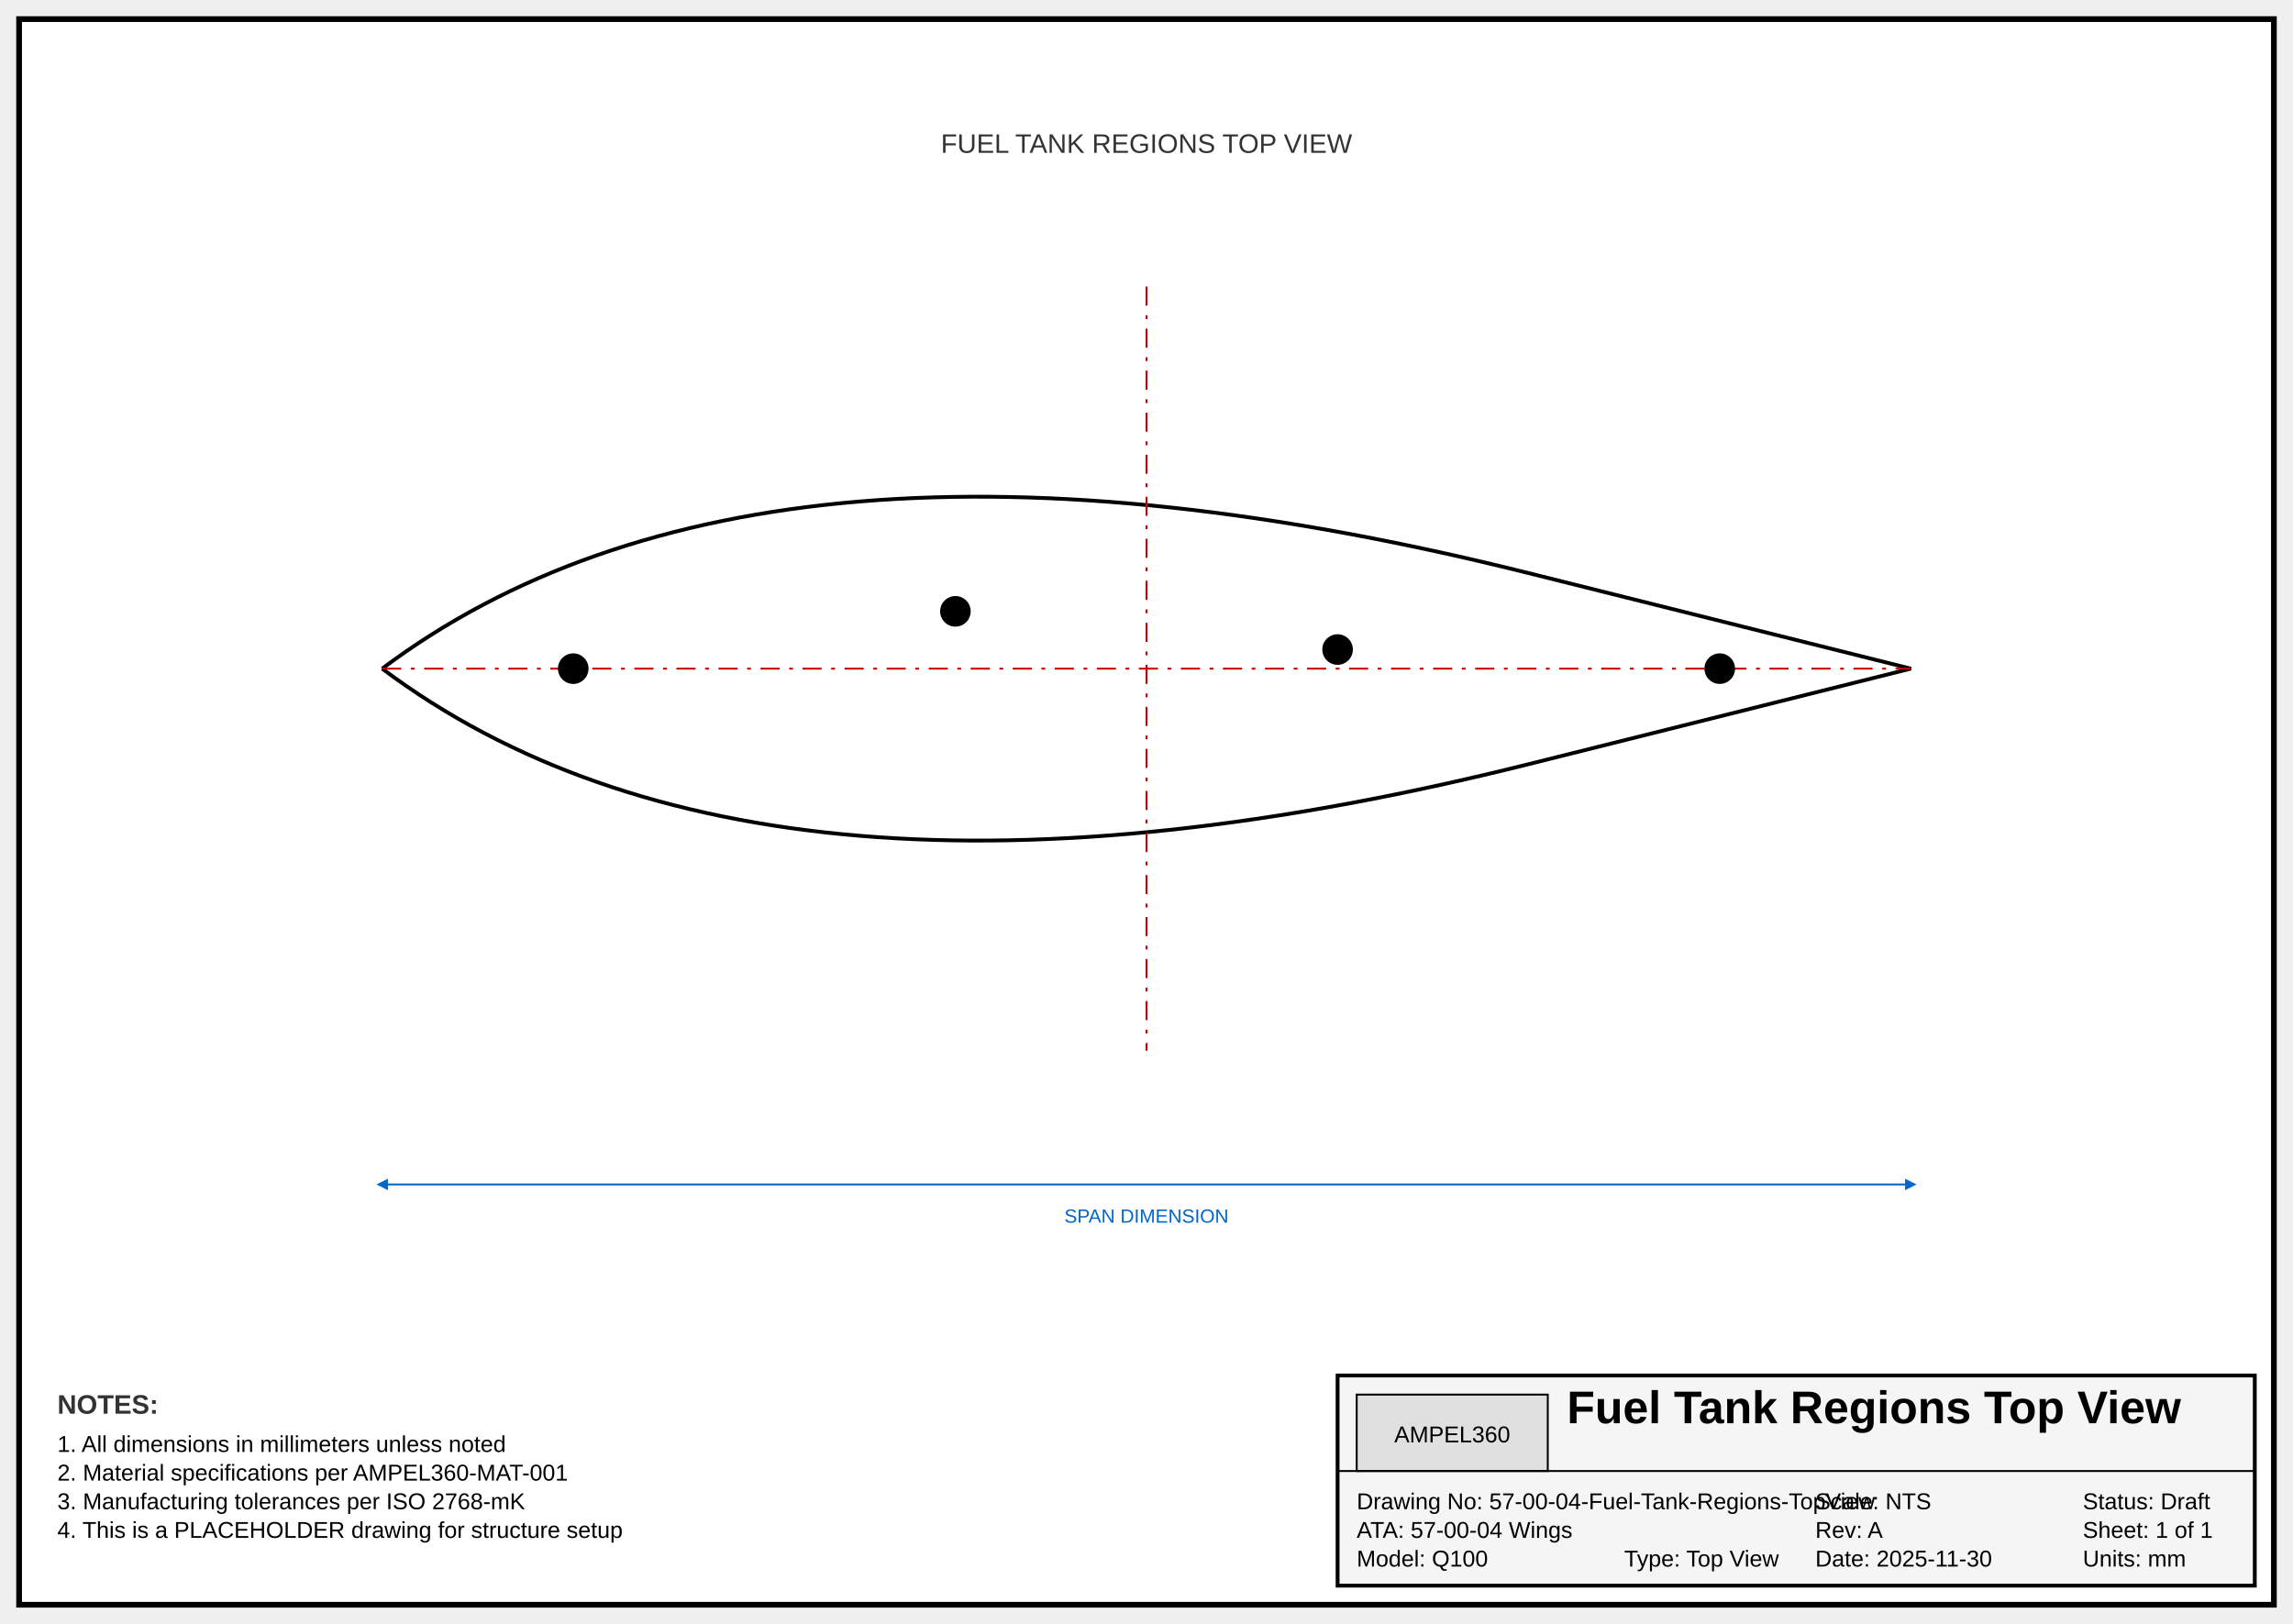
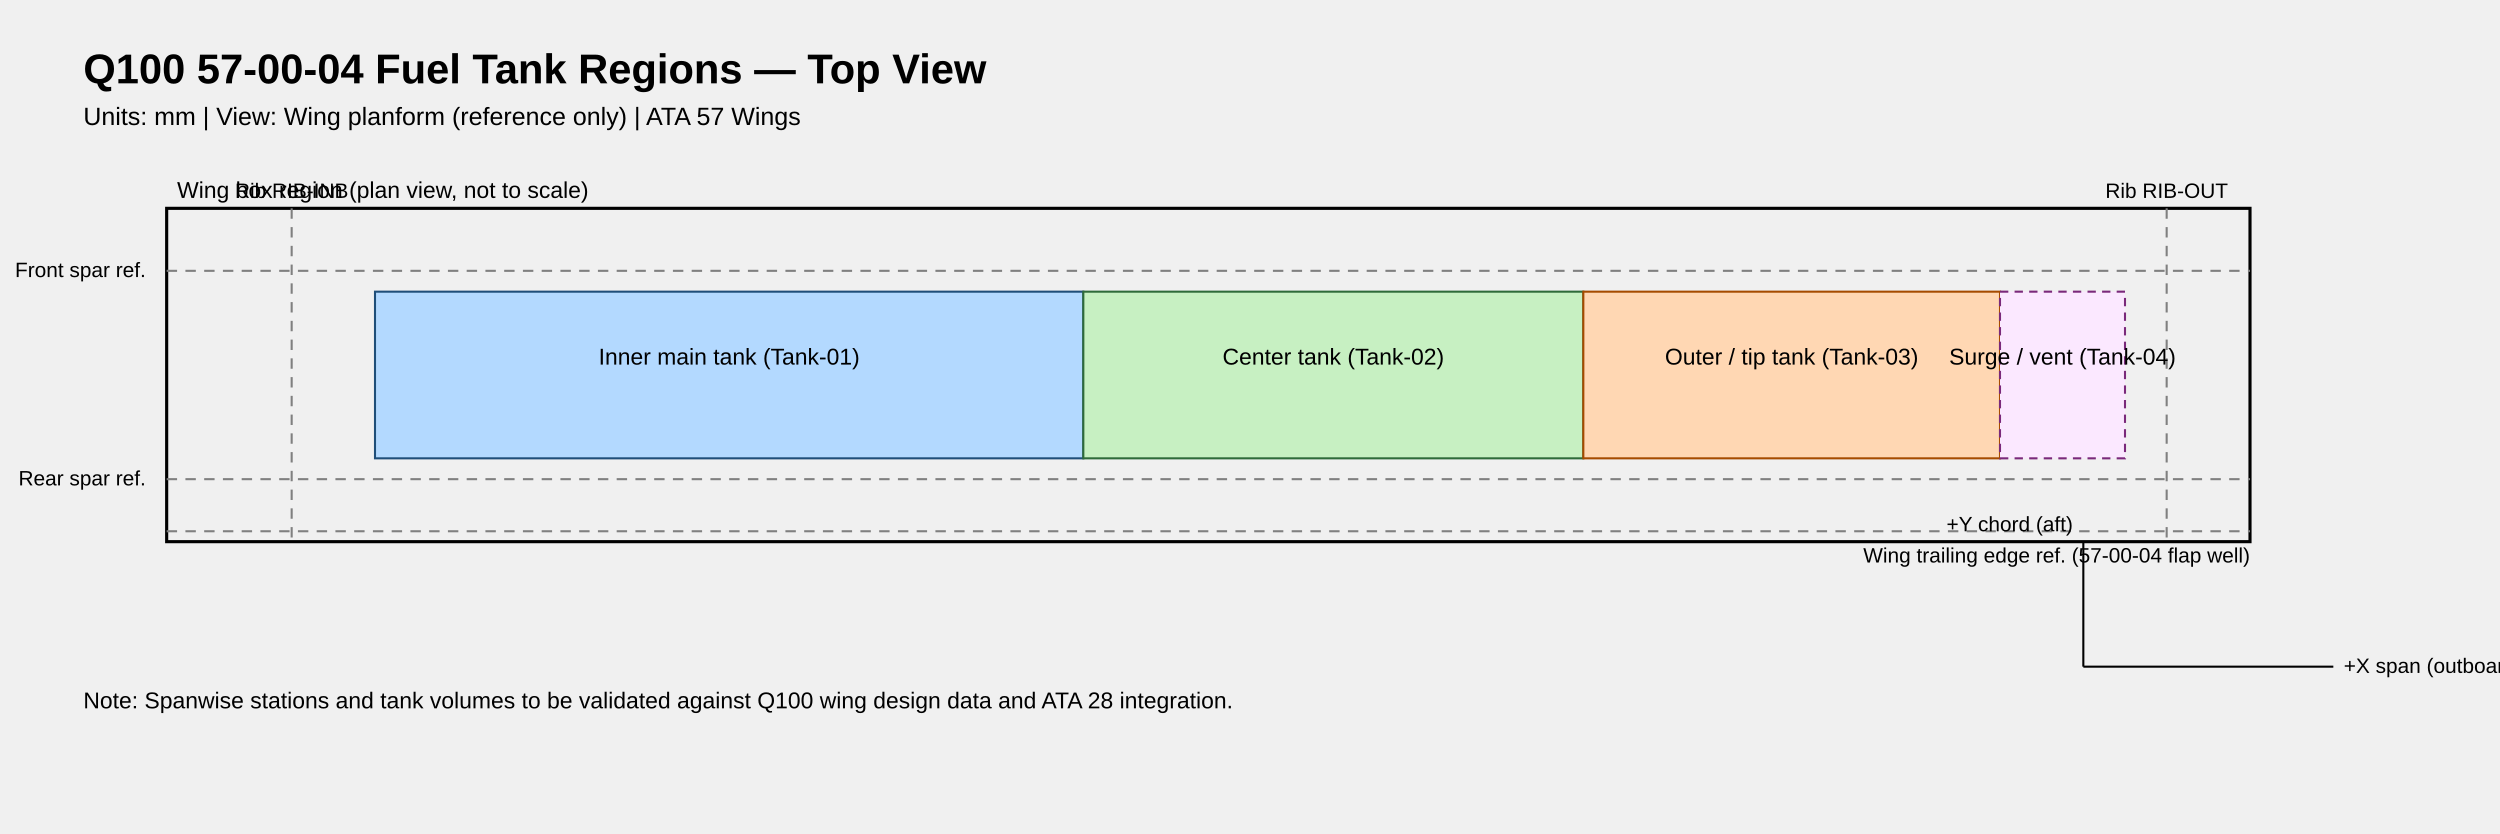
- <svg xmlns="http://www.w3.org/2000/svg" viewBox="0 0 1200 850" width="1200" height="850">
-   <defs>
-     <style>
-       .title-text { font-family: Arial, sans-serif; font-size: 24px; font-weight: bold; fill: #000; }
-       .subtitle-text { font-family: Arial, sans-serif; font-size: 14px; fill: #333; }
-       .label-text { font-family: Arial, sans-serif; font-size: 12px; fill: #000; }
-       .dimension-text { font-family: Arial, sans-serif; font-size: 10px; fill: #0066cc; }
-       .drawing-line { stroke: #000; stroke-width: 2; fill: none; }
-       .dimension-line { stroke: #0066cc; stroke-width: 1; fill: none; }
-       .dashed-line { stroke: #666; stroke-width: 1; stroke-dasharray: 5,5; fill: none; }
-       .hidden-line { stroke: #999; stroke-width: 1; stroke-dasharray: 3,3; fill: none; }
-       .center-line { stroke: #cc0000; stroke-width: 1; stroke-dasharray: 10,5,2,5; fill: none; }
-     </style>
-     <marker id="arrow" viewBox="0 0 10 10" refX="5" refY="5" markerWidth="6" markerHeight="6" orient="auto-start-reverse">
-       <path d="M 0 0 L 10 5 L 0 10 z" fill="#0066cc" />
-     </marker>
-   </defs>
-   <rect x="10" y="10" width="1180" height="830" fill="#ffffff" stroke="#000" stroke-width="3" />
-   <g id="title-block">
-     <rect x="700" y="720" width="480" height="110" fill="#f5f5f5" stroke="#000" stroke-width="2" />
-     <rect x="710" y="730" width="100" height="40" fill="#e0e0e0" stroke="#000" stroke-width="1" />
-     <text x="760" y="755" class="label-text" text-anchor="middle">AMPEL360</text>
-     <text x="820" y="745" class="title-text">Fuel Tank Regions Top View</text>
-     <line x1="700" y1="770" x2="1180" y2="770" stroke="#000" stroke-width="1" />
-     <text x="710" y="790" class="label-text">Drawing No: 57-00-04-Fuel-Tank-Regions-TopView</text>
-     <text x="710" y="805" class="label-text">ATA: 57-00-04 Wings</text>
-     <text x="710" y="820" class="label-text">Model: Q100</text>
-     <text x="850" y="820" class="label-text">Type: Top View</text>
-     <text x="950" y="790" class="label-text">Scale: NTS</text>
-     <text x="950" y="805" class="label-text">Rev: A</text>
-     <text x="950" y="820" class="label-text">Date: 2025-11-30</text>
-     <text x="1090" y="790" class="label-text">Status: Draft</text>
-     <text x="1090" y="805" class="label-text">Sheet: 1 of 1</text>
-     <text x="1090" y="820" class="label-text">Units: mm</text>
-   </g>
-   <g id="main-drawing">
-     <path d="M 200 350 Q 400 200 800 300 L 1000 350 L 800 400 Q 400 500 200 350" class="drawing-line" />
-     <line x1="200" y1="350" x2="1000" y2="350" class="center-line" />
-     <line x1="600" y1="150" x2="600" y2="550" class="center-line" />
-     <circle cx="300" cy="350" r="8" fill="#000" />
-     <circle cx="500" cy="320" r="8" fill="#000" />
-     <circle cx="700" cy="340" r="8" fill="#000" />
-     <circle cx="900" cy="350" r="8" fill="#000" />
-     <line x1="200" y1="620" x2="1000" y2="620" class="dimension-line" marker-start="url(#arrow)" marker-end="url(#arrow)" />
-     <text x="600" y="640" class="dimension-text" text-anchor="middle">SPAN DIMENSION</text>
-     <text x="600" y="80" class="subtitle-text" text-anchor="middle">FUEL TANK REGIONS TOP VIEW</text>
-   </g>
-   <g id="notes">
-     <text x="30" y="740" class="subtitle-text" font-weight="bold">NOTES:</text>
-     <text x="30" y="760" class="label-text">1. All dimensions in millimeters unless noted</text>
-     <text x="30" y="775" class="label-text">2. Material specifications per AMPEL360-MAT-001</text>
-     <text x="30" y="790" class="label-text">3. Manufacturing tolerances per ISO 2768-mK</text>
-     <text x="30" y="805" class="label-text">4. This is a PLACEHOLDER drawing for structure setup</text>
-   </g>
+ <svg xmlns="http://www.w3.org/2000/svg" width="1200" height="400" viewBox="0 0 1200 400">
+   <text x="40" y="40" font-family="Arial" font-size="20" font-weight="bold">
+     Q100 57-00-04 Fuel Tank Regions — Top View
+   </text>
+   <text x="40" y="60" font-family="Arial" font-size="12">
+     Units: mm | View: Wing planform (reference only) | ATA 57 Wings
+   </text>
+   <rect x="80" y="100" width="1000" height="160" fill="none" stroke="black" stroke-width="1.5" />
+   <text x="85" y="95" font-family="Arial" font-size="11">
+     Wing box region (plan view, not to scale)
+   </text>
+   <line x1="80" y1="130" x2="1080" y2="130" stroke="gray" stroke-width="1" stroke-dasharray="5,4" />
+   <text x="70" y="133" font-family="Arial" font-size="10" text-anchor="end">
+     Front spar ref.
+   </text>
+   <line x1="80" y1="230" x2="1080" y2="230" stroke="gray" stroke-width="1" stroke-dasharray="5,4" />
+   <text x="70" y="233" font-family="Arial" font-size="10" text-anchor="end">
+     Rear spar ref.
+   </text>
+   <line x1="140" y1="100" x2="140" y2="260" stroke="gray" stroke-width="1" stroke-dasharray="5,4" />
+   <text x="140" y="95" font-family="Arial" font-size="10" text-anchor="middle">
+     Rib RIB-INB
+   </text>
+   <line x1="1040" y1="100" x2="1040" y2="260" stroke="gray" stroke-width="1" stroke-dasharray="5,4" />
+   <text x="1040" y="95" font-family="Arial" font-size="10" text-anchor="middle">
+     Rib RIB-OUT
+   </text>
+   <rect x="180" y="140" width="340" height="80" fill="#b3d9ff" stroke="#1f4e79" stroke-width="1" />
+   <text x="350" y="175" font-family="Arial" font-size="11" text-anchor="middle">
+     Inner main tank (Tank-01)
+   </text>
+   <rect x="520" y="140" width="240" height="80" fill="#c7f0c2" stroke="#2f6b3a" stroke-width="1" />
+   <text x="640" y="175" font-family="Arial" font-size="11" text-anchor="middle">
+     Center tank (Tank-02)
+   </text>
+   <rect x="760" y="140" width="200" height="80" fill="#ffd7b3" stroke="#a64b00" stroke-width="1" />
+   <text x="860" y="175" font-family="Arial" font-size="11" text-anchor="middle">
+     Outer / tip tank (Tank-03)
+   </text>
+   <rect x="960" y="140" width="60" height="80" fill="#fbe8ff" stroke="#7a297a" stroke-width="1" stroke-dasharray="4,3" />
+   <text x="990" y="175" font-family="Arial" font-size="11" text-anchor="middle">
+     Surge / vent (Tank-04)
+   </text>
+   <line x1="80" y1="255" x2="1080" y2="255" stroke="gray" stroke-width="1" stroke-dasharray="5,4" />
+   <text x="1080" y="270" font-family="Arial" font-size="10" text-anchor="end">
+     Wing trailing edge ref. (57-00-04 flap well)
+   </text>
+   <line x1="1000" y1="320" x2="1120" y2="320" stroke="black" stroke-width="1" />
+   <text x="1125" y="323" font-family="Arial" font-size="10">
+     +X span (outboard)
+   </text>
+   <line x1="1000" y1="320" x2="1000" y2="260" stroke="black" stroke-width="1" />
+   <text x="995" y="255" font-family="Arial" font-size="10" text-anchor="end">
+     +Y chord (aft)
+   </text>
+   <text x="40" y="340" font-family="Arial" font-size="11">
+     Note: Spanwise stations and tank volumes to be validated against Q100 wing design data and ATA 28 integration.
+   </text>
</svg>
